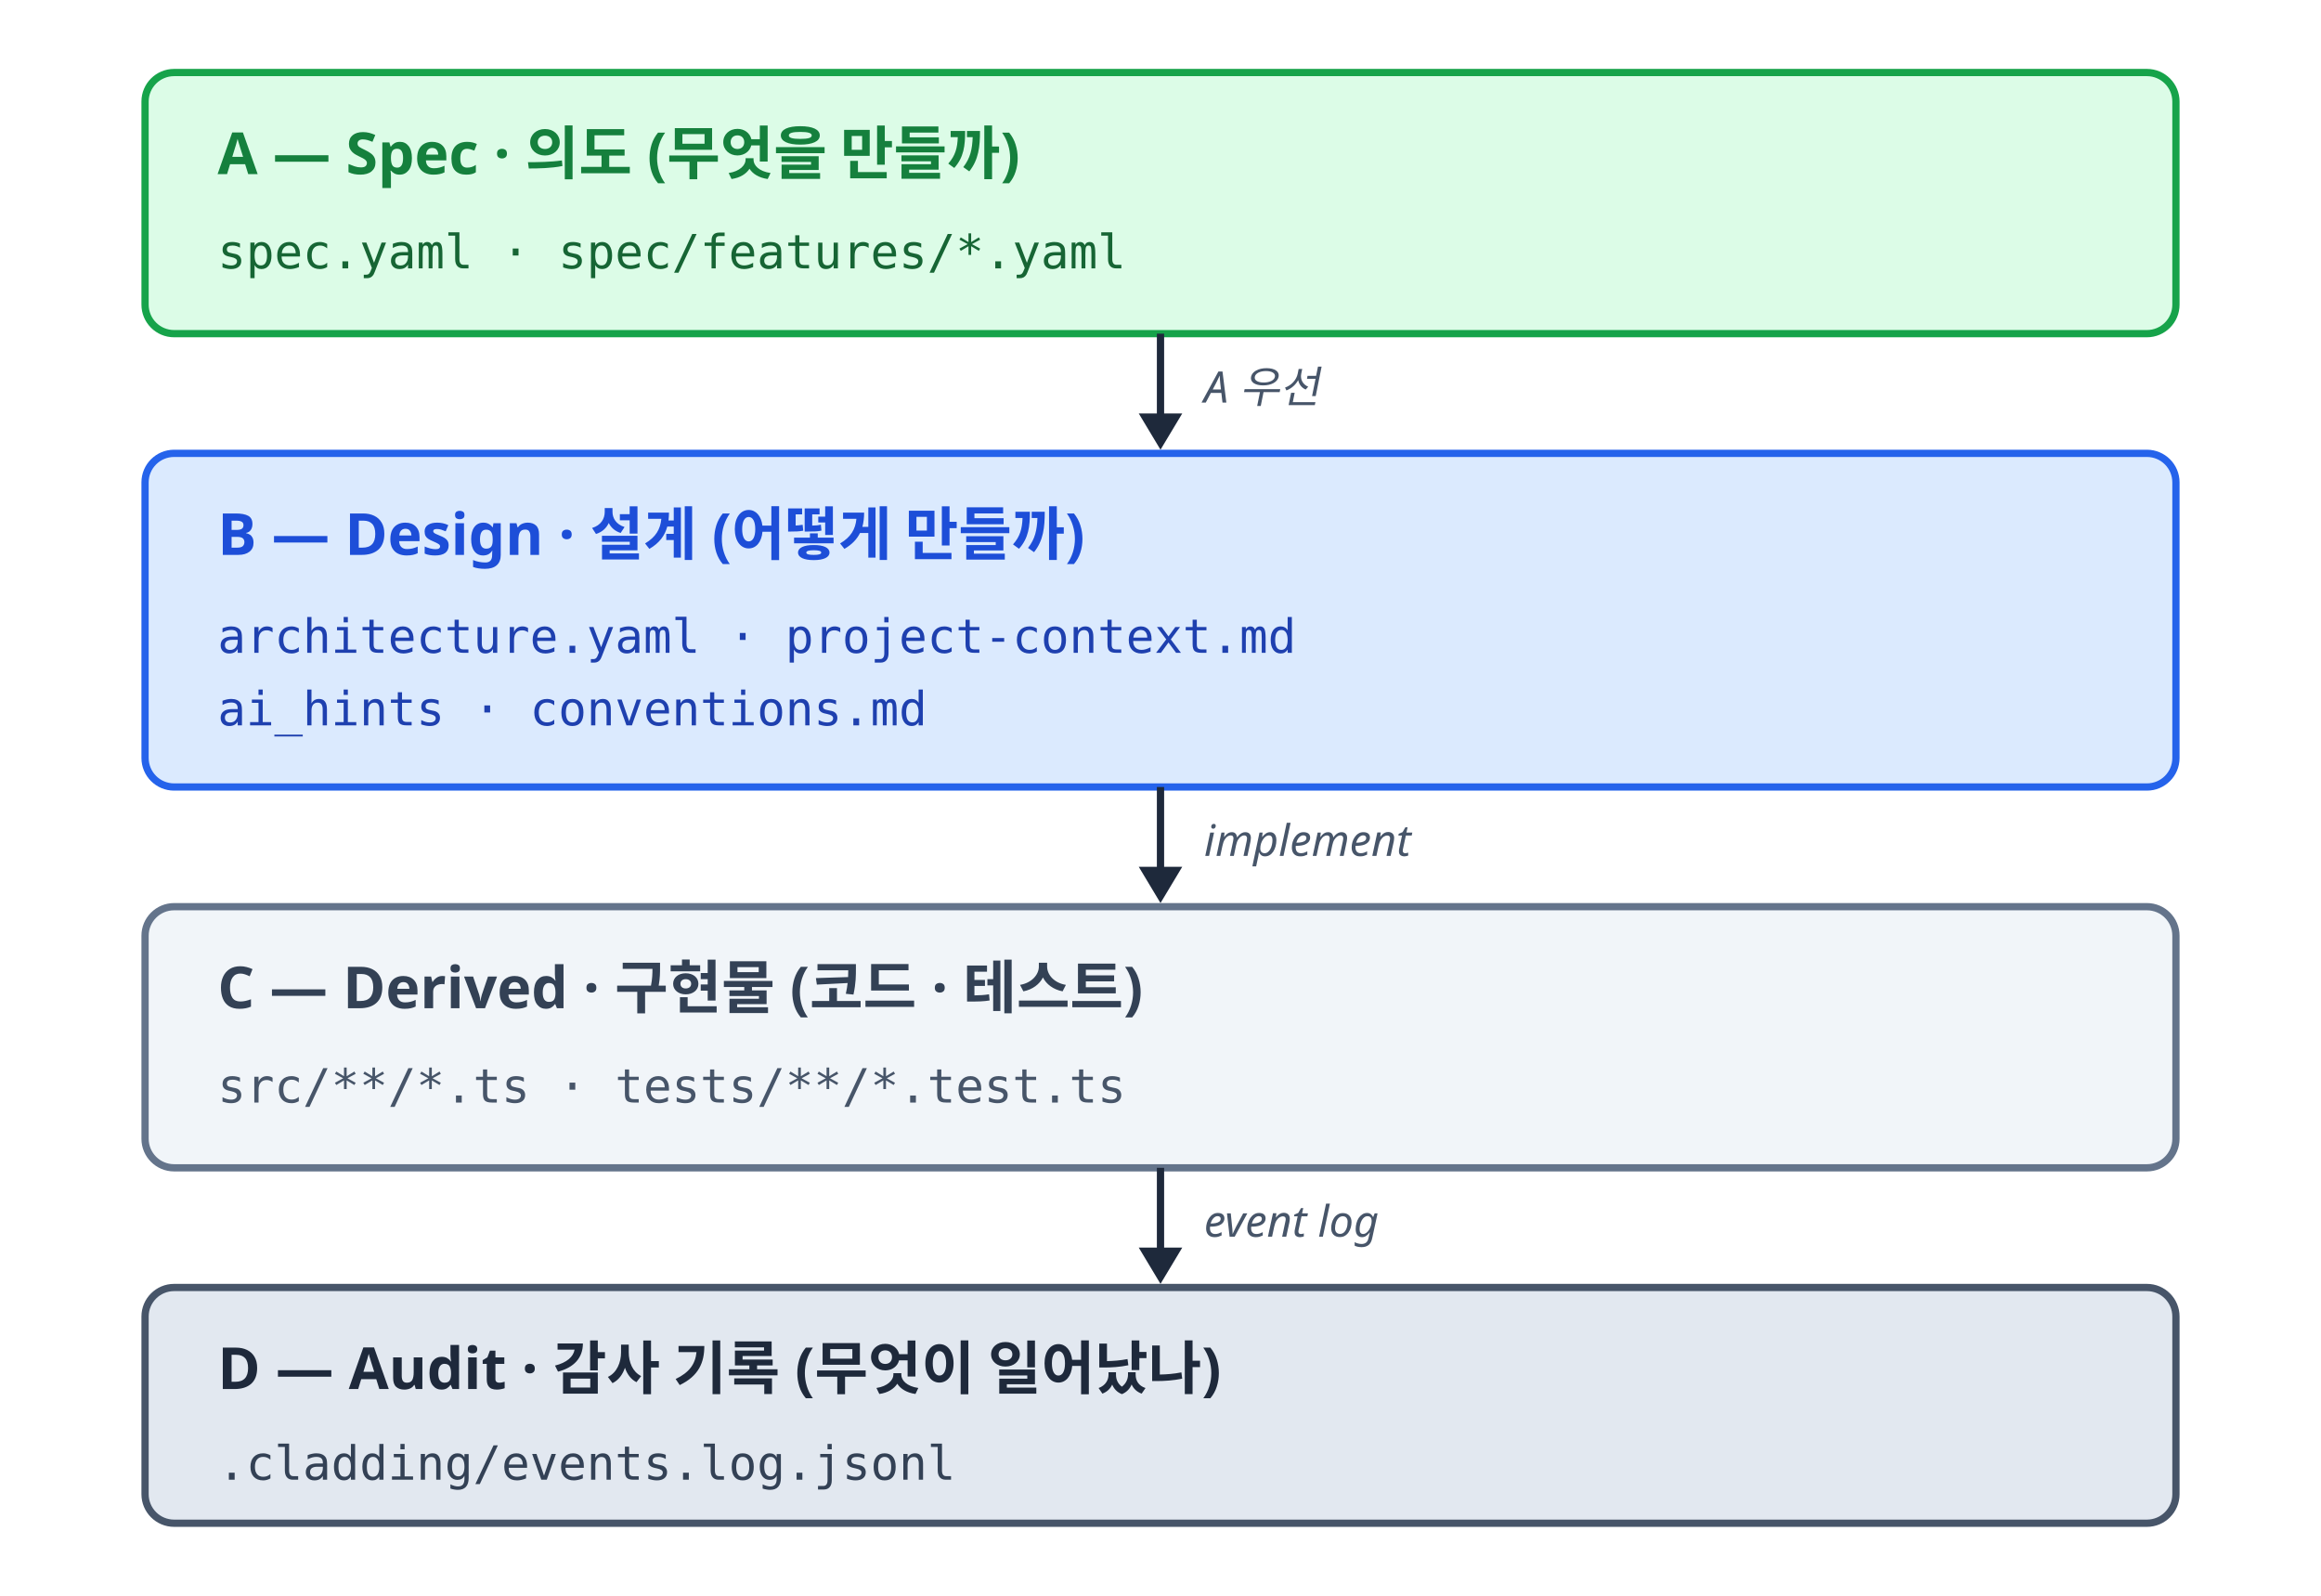
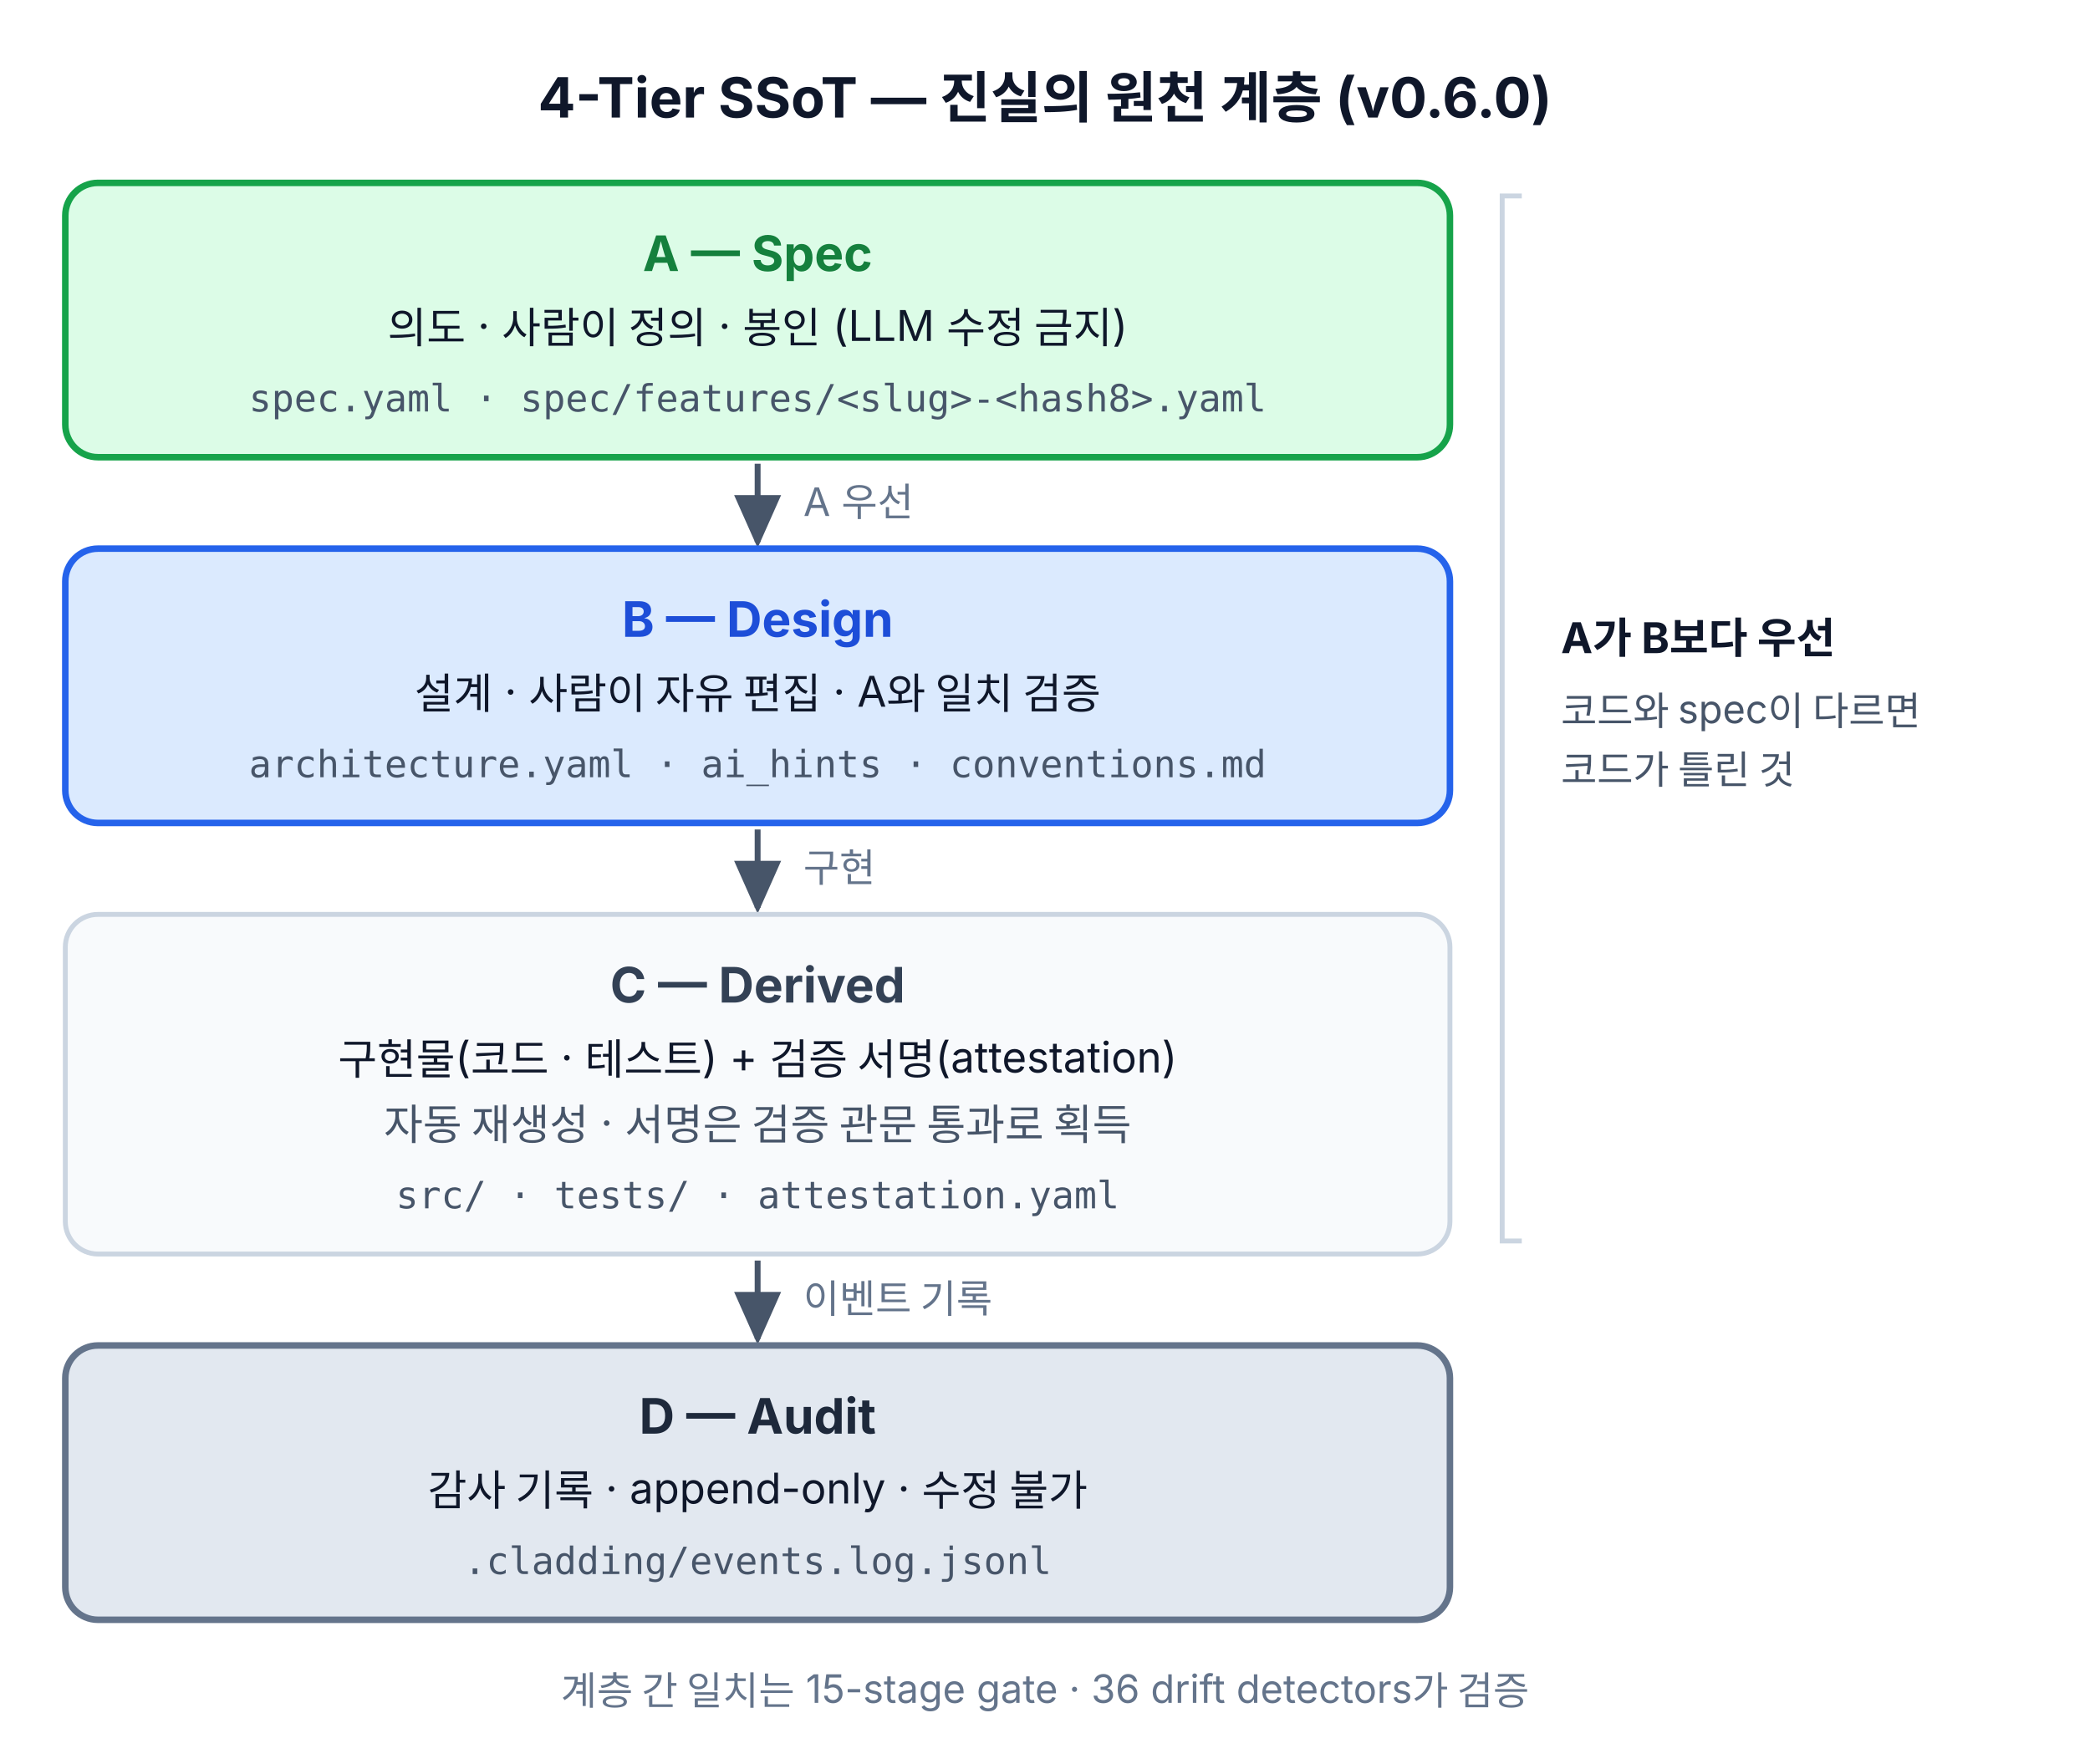
- <svg xmlns="http://www.w3.org/2000/svg" width="640" height="440" viewBox="0 0 640 440" role="img" aria-labelledby="ssot-tier-title">
-   <rect x="40" y="20" width="560" height="72" rx="8" fill="#dcfce7" stroke="#16a34a" stroke-width="2" />
-   <text x="60" y="48" font-family="sans-serif" font-size="16" font-weight="700" fill="#15803d">A — Spec  ·  의도 (무엇을 만들까)</text>
-   <text x="60" y="74" font-family="monospace" font-size="13" fill="#166534">spec.yaml  ·  spec/features/*.yaml</text>
-   <line x1="320" y1="92" x2="320" y2="120" stroke="#1e293b" stroke-width="2" />
-   <polygon points="314,114 320,124 326,114" fill="#1e293b" />
-   <text x="332" y="111" font-family="sans-serif" font-size="12" font-style="italic" fill="#475569">A 우선</text>
-   <rect x="40" y="125" width="560" height="92" rx="8" fill="#dbeafe" stroke="#2563eb" stroke-width="2" />
-   <text x="60" y="153" font-family="sans-serif" font-size="16" font-weight="700" fill="#1d4ed8">B — Design  ·  설계 (어떻게 만들까)</text>
-   <text x="60" y="180" font-family="monospace" font-size="13" fill="#1e40af">architecture.yaml  ·  project-context.md</text>
-   <text x="60" y="200" font-family="monospace" font-size="13" fill="#1e40af">ai_hints  ·  conventions.md</text>
-   <line x1="320" y1="217" x2="320" y2="245" stroke="#1e293b" stroke-width="2" />
-   <polygon points="314,239 320,249 326,239" fill="#1e293b" />
-   <text x="332" y="236" font-family="sans-serif" font-size="12" font-style="italic" fill="#475569">implement</text>
-   <rect x="40" y="250" width="560" height="72" rx="8" fill="#f1f5f9" stroke="#64748b" stroke-width="2" />
-   <text x="60" y="278" font-family="sans-serif" font-size="16" font-weight="700" fill="#334155">C — Derived  ·  구현물 (코드 · 테스트)</text>
-   <text x="60" y="304" font-family="monospace" font-size="13" fill="#475569">src/**/*.ts  ·  tests/**/*.test.ts</text>
-   <line x1="320" y1="322" x2="320" y2="350" stroke="#1e293b" stroke-width="2" />
-   <polygon points="314,344 320,354 326,344" fill="#1e293b" />
-   <text x="332" y="341" font-family="sans-serif" font-size="12" font-style="italic" fill="#475569">event log</text>
-   <rect x="40" y="355" width="560" height="65" rx="8" fill="#e2e8f0" stroke="#475569" stroke-width="2" />
-   <text x="60" y="383" font-family="sans-serif" font-size="16" font-weight="700" fill="#1e293b">D — Audit  ·  감사 기록 (무엇이 일어났나)</text>
-   <text x="60" y="408" font-family="monospace" font-size="13" fill="#334155">.cladding/events.log.jsonl</text>
+ <svg xmlns="http://www.w3.org/2000/svg" width="640" height="540" viewBox="0 0 640 540" role="img" aria-labelledby="ssot-tier-title">
+   <defs>
+     <marker id="ah" markerWidth="10" markerHeight="8" refX="8" refY="4" orient="auto">
+       <path d="M0,0 L9,4 L0,8 z" fill="#475569" />
+     </marker>
+   </defs>
+   <text x="320" y="36" text-anchor="middle" font-family="-apple-system, 'Apple SD Gothic Neo', 'Noto Sans KR', sans-serif" font-size="17" font-weight="700" fill="#0f172a">4-Tier SSoT — 진실의 원천 계층 (v0.6.0)</text>
+   <rect x="20" y="56" width="424" height="84" rx="10" fill="#dcfce7" stroke="#16a34a" stroke-width="2" />
+   <text x="232" y="83" text-anchor="middle" font-family="-apple-system, 'Apple SD Gothic Neo', 'Noto Sans KR', sans-serif" font-size="15" font-weight="700" fill="#15803d">A — Spec</text>
+   <text x="232" y="105" text-anchor="middle" font-family="-apple-system, 'Apple SD Gothic Neo', 'Noto Sans KR', sans-serif" font-size="13" fill="#0f172a">의도 · 사람이 정의 · 봉인 (LLM 수정 금지)</text>
+   <text x="232" y="126" text-anchor="middle" font-family="'SF Mono', Menlo, monospace" font-size="11.5" fill="#475569">spec.yaml · spec/features/&lt;slug&gt;-&lt;hash8&gt;.yaml</text>
+   <line x1="232" y1="142" x2="232" y2="166" stroke="#475569" stroke-width="1.8" marker-end="url(#ah)" />
+   <text x="246" y="158" font-family="-apple-system, 'Apple SD Gothic Neo', 'Noto Sans KR', sans-serif" font-size="12" fill="#64748b">A 우선</text>
+   <rect x="20" y="168" width="424" height="84" rx="10" fill="#dbeafe" stroke="#2563eb" stroke-width="2" />
+   <text x="232" y="195" text-anchor="middle" font-family="-apple-system, 'Apple SD Gothic Neo', 'Noto Sans KR', sans-serif" font-size="15" font-weight="700" fill="#1d4ed8">B — Design</text>
+   <text x="232" y="217" text-anchor="middle" font-family="-apple-system, 'Apple SD Gothic Neo', 'Noto Sans KR', sans-serif" font-size="13" fill="#0f172a">설계 · 사람이 자유 편집 · A와 일치 검증</text>
+   <text x="232" y="238" text-anchor="middle" font-family="'SF Mono', Menlo, monospace" font-size="11.5" fill="#475569">architecture.yaml · ai_hints · conventions.md</text>
+   <line x1="232" y1="254" x2="232" y2="278" stroke="#475569" stroke-width="1.8" marker-end="url(#ah)" />
+   <text x="246" y="270" font-family="-apple-system, 'Apple SD Gothic Neo', 'Noto Sans KR', sans-serif" font-size="12" fill="#64748b">구현</text>
+   <rect x="20" y="280" width="424" height="104" rx="10" fill="#f8fafc" stroke="#cbd5e1" stroke-width="1.5" />
+   <text x="232" y="307" text-anchor="middle" font-family="-apple-system, 'Apple SD Gothic Neo', 'Noto Sans KR', sans-serif" font-size="15" font-weight="700" fill="#334155">C — Derived</text>
+   <text x="232" y="329" text-anchor="middle" font-family="-apple-system, 'Apple SD Gothic Neo', 'Noto Sans KR', sans-serif" font-size="13" fill="#0f172a">구현물(코드 · 테스트) + 검증 서명(attestation)</text>
+   <text x="232" y="349" text-anchor="middle" font-family="-apple-system, 'Apple SD Gothic Neo', 'Noto Sans KR', sans-serif" font-size="13" fill="#475569">자동 재생성 · 서명은 검증 관문 통과로 획득</text>
+   <text x="232" y="370" text-anchor="middle" font-family="'SF Mono', Menlo, monospace" font-size="11.5" fill="#475569">src/ · tests/ · attestation.yaml</text>
+   <line x1="232" y1="386" x2="232" y2="410" stroke="#475569" stroke-width="1.8" marker-end="url(#ah)" />
+   <text x="246" y="402" font-family="-apple-system, 'Apple SD Gothic Neo', 'Noto Sans KR', sans-serif" font-size="12" fill="#64748b">이벤트 기록</text>
+   <rect x="20" y="412" width="424" height="84" rx="10" fill="#e2e8f0" stroke="#64748b" stroke-width="2" />
+   <text x="232" y="439" text-anchor="middle" font-family="-apple-system, 'Apple SD Gothic Neo', 'Noto Sans KR', sans-serif" font-size="15" font-weight="700" fill="#1e293b">D — Audit</text>
+   <text x="232" y="461" text-anchor="middle" font-family="-apple-system, 'Apple SD Gothic Neo', 'Noto Sans KR', sans-serif" font-size="13" fill="#0f172a">감사 기록 · append-only · 수정 불가</text>
+   <text x="232" y="482" text-anchor="middle" font-family="'SF Mono', Menlo, monospace" font-size="11.5" fill="#475569">.cladding/events.log.jsonl</text>
+   <path d="M466,60 h-6 v320 h6" fill="none" stroke="#cbd5e1" stroke-width="1.5" />
+   <text x="478" y="200" font-family="-apple-system, 'Apple SD Gothic Neo', 'Noto Sans KR', sans-serif" font-size="13" font-weight="700" fill="#0f172a">A가 B보다 우선</text>
+   <text x="478" y="222" font-family="-apple-system, 'Apple SD Gothic Neo', 'Noto Sans KR', sans-serif" font-size="12" fill="#475569">코드와 spec이 다르면</text>
+   <text x="478" y="240" font-family="-apple-system, 'Apple SD Gothic Neo', 'Noto Sans KR', sans-serif" font-size="12" fill="#475569">코드가 틀린 것</text>
+   <text x="320" y="522" text-anchor="middle" font-family="-apple-system, 'Apple SD Gothic Neo', 'Noto Sans KR', sans-serif" font-size="12" fill="#64748b">계층 간 일치는 15-stage gate · 36 drift detectors가 검증</text>
</svg>
